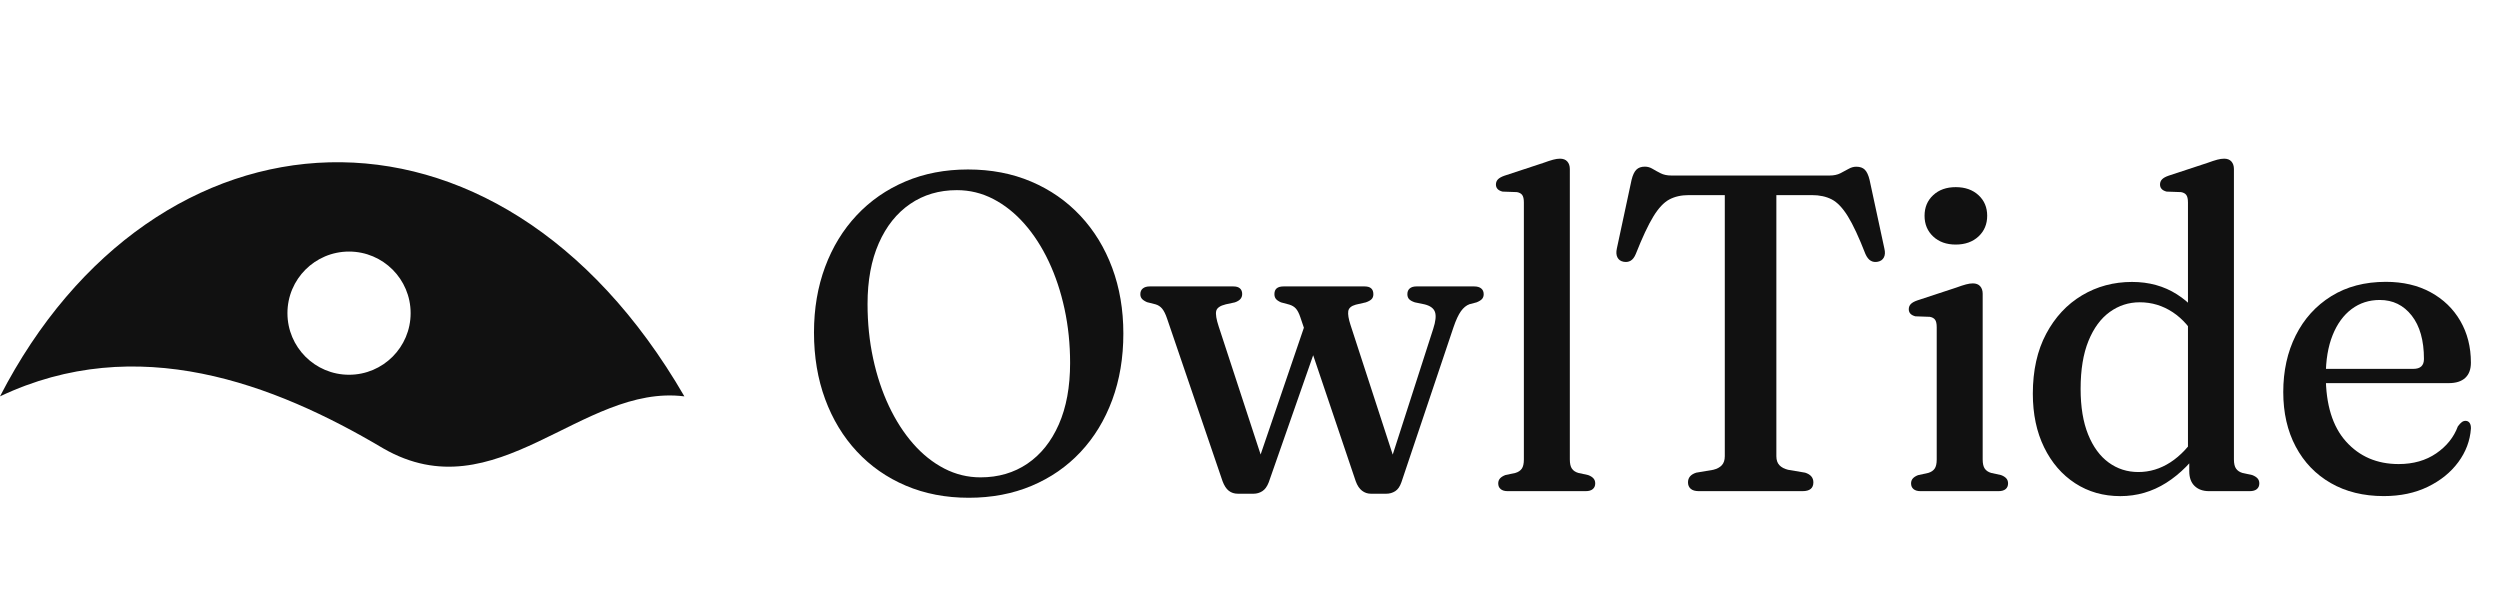
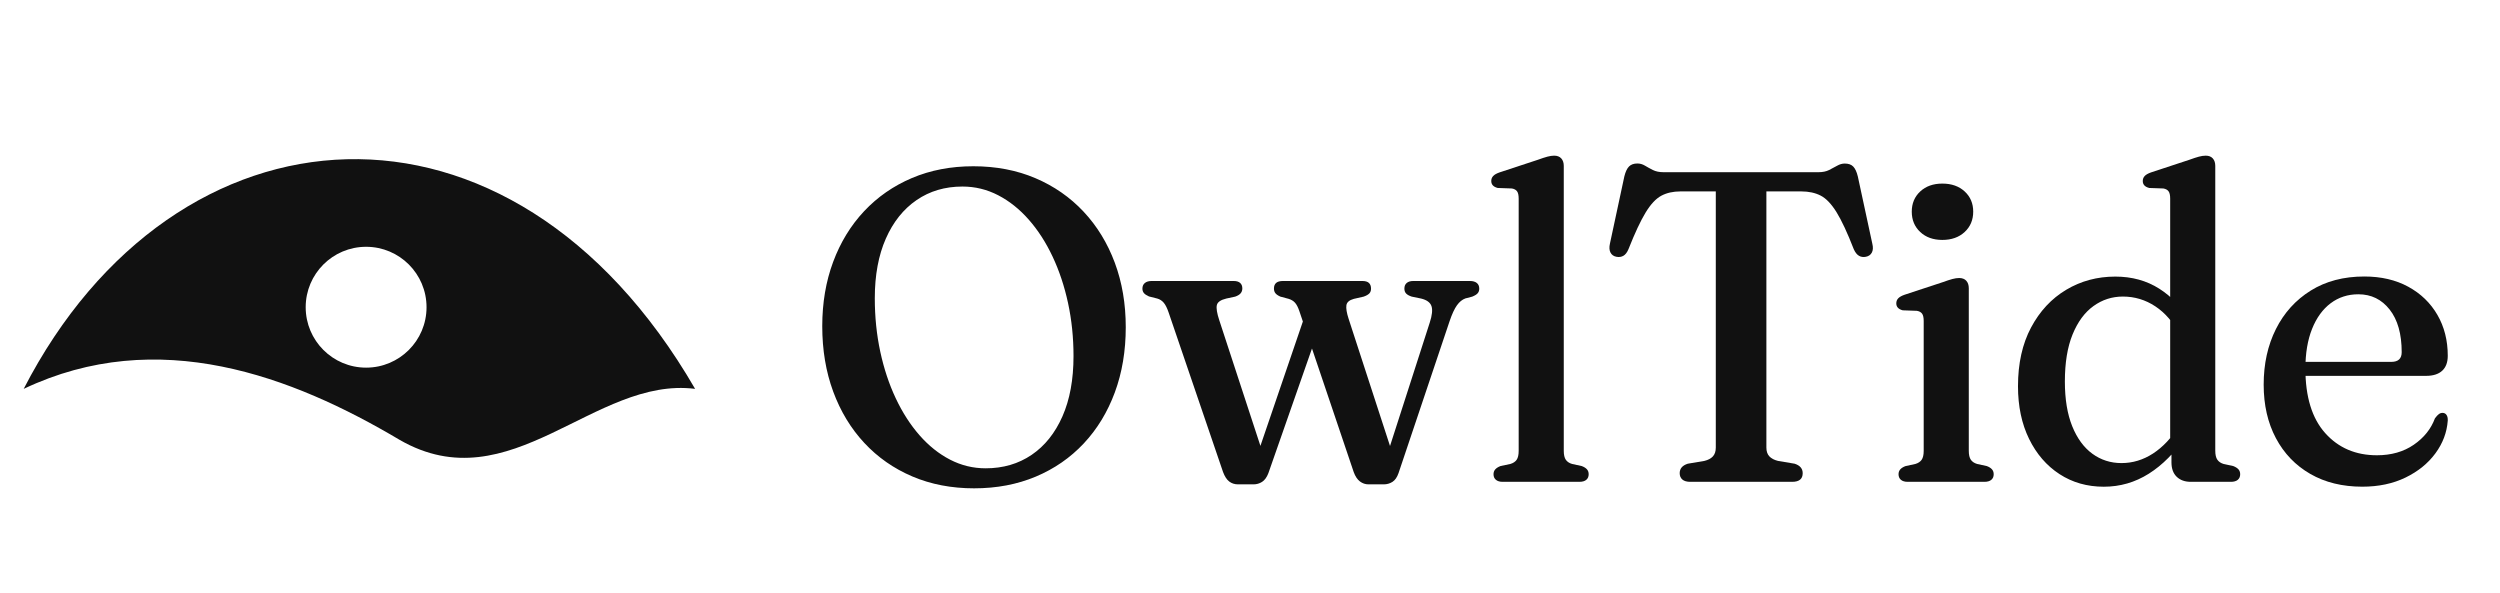
- <svg xmlns="http://www.w3.org/2000/svg" viewBox="0 -4 621 150" width="621" height="150">
+ <svg xmlns="http://www.w3.org/2000/svg" viewBox="-6 -4 633 150" width="633" height="150">
  <path fill="#111111" fill-rule="evenodd" d="M0.0,94.46 C38.25,20.17 123.25,13.71 170.0,94.46 C144.5,91.23 123.25,123.53 95.2,107.38 C68.0,91.23 34.0,78.31 0.0,94.46 Z M102.0,73.788 A15.3,15.3 0 1 0 71.4,73.788 A15.3,15.3 0 1 0 102.0,73.788 Z" />
  <g fill="#111111" transform="translate(198,118)">
    <path transform="translate(0.00,0) scale(0.056,-0.056)" d="M757.872 1426.839Q912.007 1426.839 1038.504 1373.04Q1165 1319.242 1256.533 1221.498Q1348.066 1123.755 1397.619 990.731Q1447.171 857.707 1447.171 698.991Q1447.171 538.043 1397.764 404.399Q1348.357 270.756 1257.333 173.65Q1166.309 76.544 1040.347 23.596Q914.385 -29.352 761.491 -29.352Q608.373 -29.352 482.294 24.302Q356.215 77.956 265.012 175.985Q173.809 274.013 124.357 408.209Q74.905 542.404 74.905 703.735Q74.905 861.994 124.108 994.353Q173.311 1126.713 264.12 1223.536Q354.928 1320.36 480.332 1373.599Q605.737 1426.839 757.872 1426.839ZM1210.963 568.384Q1210.963 693.829 1186.235 808.276Q1161.507 922.723 1116.201 1018.745Q1070.895 1114.766 1008.442 1185.692Q945.99 1256.617 870.13 1295.871Q794.271 1335.125 708.772 1335.125Q590.759 1335.125 501.448 1273.935Q412.136 1212.746 362.303 1099.544Q312.469 986.342 312.469 830.155Q312.469 703.652 337.173 588.703Q361.877 473.753 407.245 377.56Q452.614 281.367 514.86 210.375Q577.107 139.384 652.895 100.268Q728.684 61.152 813.561 61.152Q932.056 61.152 1021.484 121.843Q1110.911 182.534 1160.937 296.076Q1210.963 409.618 1210.963 568.384Z" />
    <path transform="translate(85.34,0) scale(0.056,-0.056)" d="M500.817 -11.442H431.258Q407.639 -11.442 390.875 1.626Q374.111 14.694 363.027 44.659L117.214 765.286Q106.905 795.78 95 809.822Q83.095 823.863 65.635 828.74L28.199 838.219Q11.78 845.555 5.177 853.685Q-1.425 861.816 -1.425 873.533Q-1.425 890.193 9.705 899.128Q20.834 908.063 40.005 908.063H411.506Q430.655 908.063 440.479 899.277Q450.304 890.492 450.304 874.56Q450.304 861.41 442.539 852.292Q434.775 843.175 417.81 837.342L377.743 828.702Q339.493 819.524 334.998 798.662Q330.504 777.799 345.986 730.939L549.401 109.767L502.809 76.641L740.967 774.51L807.041 722.374L568.169 39.274Q557.357 11.141 539.641 -0.151Q521.925 -11.442 500.817 -11.442ZM1089.604 -11.442H1021.016Q999.285 -11.442 981.853 1.929Q964.421 15.3 953.964 44.041L708.127 771.956Q699.417 797.626 688.531 809.835Q677.645 822.044 659.209 827.548L622.491 837.361Q606.447 844.454 599.867 852.81Q593.288 861.166 593.288 873.911Q593.288 908.063 633.585 908.063H993.621Q1032.218 908.063 1032.218 873.397Q1032.218 859.692 1024.278 851.592Q1016.338 843.493 998.93 837.407L954.438 827.241Q923.93 818.874 920.833 798.258Q917.736 777.643 930.793 737.388L1135.746 107.712L1089.316 72.694L1297.592 719.541Q1314.061 769.921 1305.497 794.634Q1296.933 819.346 1258.801 828.665L1216.142 837.454Q1198.861 843.207 1190.954 851.438Q1183.046 859.668 1183.046 873.687Q1183.046 890.212 1193.613 899.137Q1204.181 908.063 1222.858 908.063H1479.496Q1499.503 908.063 1510.534 899.128Q1521.566 890.193 1521.566 873.533Q1521.566 861.344 1514.798 853.048Q1508.03 844.752 1490.051 837.421L1458.687 829.239Q1437.582 821.568 1420.82 798.362Q1404.058 775.157 1387.502 726.57L1156.647 39.545Q1146.707 10.855 1128.898 -0.294Q1111.089 -11.442 1089.604 -11.442Z" />
    <path transform="translate(170.35,0) scale(0.056,-0.056)" d="M385.649 1428.599V140.685Q385.649 112.986 394.947 99.684Q404.246 86.382 423.151 80.851L466.898 71.317Q482.581 65.442 490.414 56.645Q498.248 47.848 498.248 34.24Q498.248 18.215 487.501 9.107Q476.755 0 456.056 0H109.624Q89.715 0 78.864 9.107Q68.012 18.215 68.012 34.24Q68.012 47.558 76.039 56.491Q84.066 65.423 99.865 71.433L144.269 80.851Q163.384 86.537 172.578 99.684Q181.771 112.831 181.771 140.259V1280.484Q181.771 1303.574 174.4 1313.612Q167.029 1323.649 151.01 1326.407L87.004 1328.676Q72.209 1332.484 65.026 1340.352Q57.844 1348.221 57.844 1360.132Q57.844 1373.602 66.569 1382.846Q75.293 1392.091 95.693 1399.227L268.378 1456.099Q295.09 1465.827 311.796 1470.283Q328.502 1474.739 342.065 1474.739Q363.241 1474.739 374.445 1462.204Q385.649 1449.67 385.649 1428.599Z" />
    <path transform="translate(200.82,0) scale(0.056,-0.056)" d="M292.177 1400H993.666Q1021.536 1400 1041.333 1409.899Q1061.13 1419.798 1077.925 1429.447Q1094.72 1439.095 1112.083 1439.095Q1136.96 1439.095 1150.192 1425.688Q1163.424 1412.28 1171.088 1380.811L1236.694 1076.365Q1242.678 1052.147 1234.538 1036.694Q1226.397 1021.242 1207.542 1017.594Q1190.055 1014.031 1176.267 1022.036Q1162.479 1030.041 1152.688 1051.996Q1109.268 1163.547 1074.615 1219.406Q1039.961 1275.265 1003.056 1294.193Q966.152 1313.12 915.389 1313.12H757.655V154.927Q757.655 129.371 771.125 115.143Q784.595 100.915 809.761 94.712L885.187 81.963Q921.824 70.378 921.824 39Q921.824 0 873.921 0H413.583Q389.711 0 377.696 10.468Q365.68 20.936 365.68 39.112Q365.68 70.378 402.317 81.963L477.742 94.712Q502.96 100.915 515.931 115.143Q528.901 129.371 528.901 154.927V1313.12H369.138Q318.978 1313.12 282.561 1293.598Q246.144 1274.075 211.903 1218.1Q177.662 1162.124 134.102 1051.996Q125.003 1030.041 111.109 1022.036Q97.215 1014.031 79.383 1017.594Q60.752 1021.242 52.757 1036.694Q44.761 1052.147 50.133 1076.365L115.469 1381.082Q123.244 1412.551 136.682 1425.959Q150.119 1439.366 174.473 1439.366Q192.374 1439.366 208.494 1429.65Q224.615 1419.933 244.335 1409.967Q264.056 1400 292.177 1400Z" />
    <path transform="translate(272.89,0) scale(0.056,-0.056)" d="M385.849 875.411V140.685Q385.849 113.084 395.148 99.782Q404.446 86.48 423.351 80.851L467.098 71.317Q482.684 65.54 490.566 56.694Q498.448 47.848 498.448 34.24Q498.448 18.215 487.702 9.107Q476.955 0 456.257 0H109.824Q89.818 0 79.015 9.107Q68.213 18.215 68.213 34.24Q68.213 47.423 75.969 56.201Q83.725 64.98 98.983 70.892L144.47 80.851Q163.585 86.635 172.778 99.782Q181.972 112.929 181.972 140.259V727.296Q181.972 750.386 174.601 760.424Q167.23 770.461 151.211 773.22L87.204 775.488Q72.409 779.408 65.227 787.221Q58.044 795.033 58.044 806.944Q58.044 820.414 66.769 829.658Q75.494 838.903 95.893 846.039L268.578 902.911Q295.291 912.639 311.997 917.095Q328.702 921.551 342.266 921.551Q363.441 921.551 374.645 909.016Q385.849 896.482 385.849 875.411ZM266.205 1093.759Q204.396 1093.759 166.211 1129.628Q128.026 1165.497 128.026 1221.467Q128.026 1277.484 166.346 1312.974Q204.667 1348.464 266.205 1348.464Q328.73 1348.464 367.284 1312.897Q405.838 1277.33 405.838 1221.602Q405.838 1165.497 367.216 1129.628Q328.594 1093.759 266.205 1093.759Z" />
    <path transform="translate(303.24,0) scale(0.056,-0.056)" d="M760.246 159.811 754.464 168.075V1280.484Q754.464 1303.574 747.093 1313.612Q739.722 1323.649 723.703 1326.407L659.696 1328.676Q644.902 1332.484 637.719 1340.352Q630.537 1348.221 630.537 1360.132Q630.537 1373.602 639.261 1382.846Q647.986 1392.091 668.385 1399.227L841.07 1456.099Q867.447 1465.715 884.209 1470.227Q900.971 1474.739 915.206 1474.739Q936.045 1474.739 947.194 1462.204Q958.342 1449.67 958.342 1428.599V140.685Q958.342 113.121 967.892 99.733Q977.442 86.345 995.843 80.851L1039.59 71.317Q1055.176 65.344 1063.058 56.596Q1070.941 47.848 1070.941 34.24Q1070.941 18.37 1060.194 9.185Q1049.448 0 1028.749 0H847.712Q807.722 0 783.984 22.837Q760.246 45.674 760.246 88.061ZM66.335 432.164Q66.335 586.714 125.455 697.769Q184.575 808.824 284.395 868.404Q384.215 927.983 506.409 927.983Q619.103 927.983 705.388 873.129Q791.673 818.275 843.175 722.452L798.943 663.913Q754.032 749.341 687.169 793.533Q620.307 837.725 540.701 837.725Q467.193 837.725 407.57 794.735Q347.947 751.744 313.125 666.354Q278.303 580.964 278.303 453.787Q278.303 333.684 311.523 251.454Q344.743 169.224 402.638 126.999Q460.533 84.773 534.346 84.773Q610.197 84.773 676.818 127.988Q743.439 171.202 796.575 255.284L825.229 206.085Q751.166 95.598 657.836 36.748Q564.506 -22.101 454.352 -22.101Q341.72 -22.101 254.094 34.912Q166.468 91.926 116.401 194.298Q66.335 296.669 66.335 432.164Z" />
    <path transform="translate(365.62,0) scale(0.056,-0.056)" d="M895.586 569.859Q895.586 525.585 870.464 502.366Q845.343 479.147 797.467 479.147H193.277V542.396H640.47Q687.31 542.396 687.31 586.15Q687.31 709.575 632.986 778.778Q578.661 847.981 491.385 847.981Q420.153 847.981 366.237 807.525Q312.321 767.069 282.124 691.751Q251.927 616.432 251.927 511.589Q251.927 320.227 341.602 220.176Q431.276 120.125 575.122 120.125Q672.653 120.125 741.809 167.592Q810.965 215.059 837.67 287.199Q847.834 300.86 855.613 306.428Q863.392 311.996 872.15 311.772Q883.528 311.66 889.866 302.61Q896.205 293.561 895.644 277.429Q889.941 196.872 839.696 128.729Q789.451 60.587 704.507 19.32Q619.564 -21.947 509.077 -21.947Q374.483 -21.947 274.139 35.717Q173.796 93.38 118.518 197.456Q63.24 301.532 63.24 439.54Q63.24 580.236 118.519 690.624Q173.797 801.012 276.024 864.71Q378.25 928.408 518.231 928.408Q632.104 928.408 716.879 882.199Q801.655 835.99 848.62 755.072Q895.586 674.154 895.586 569.859Z" />
  </g>
</svg>
